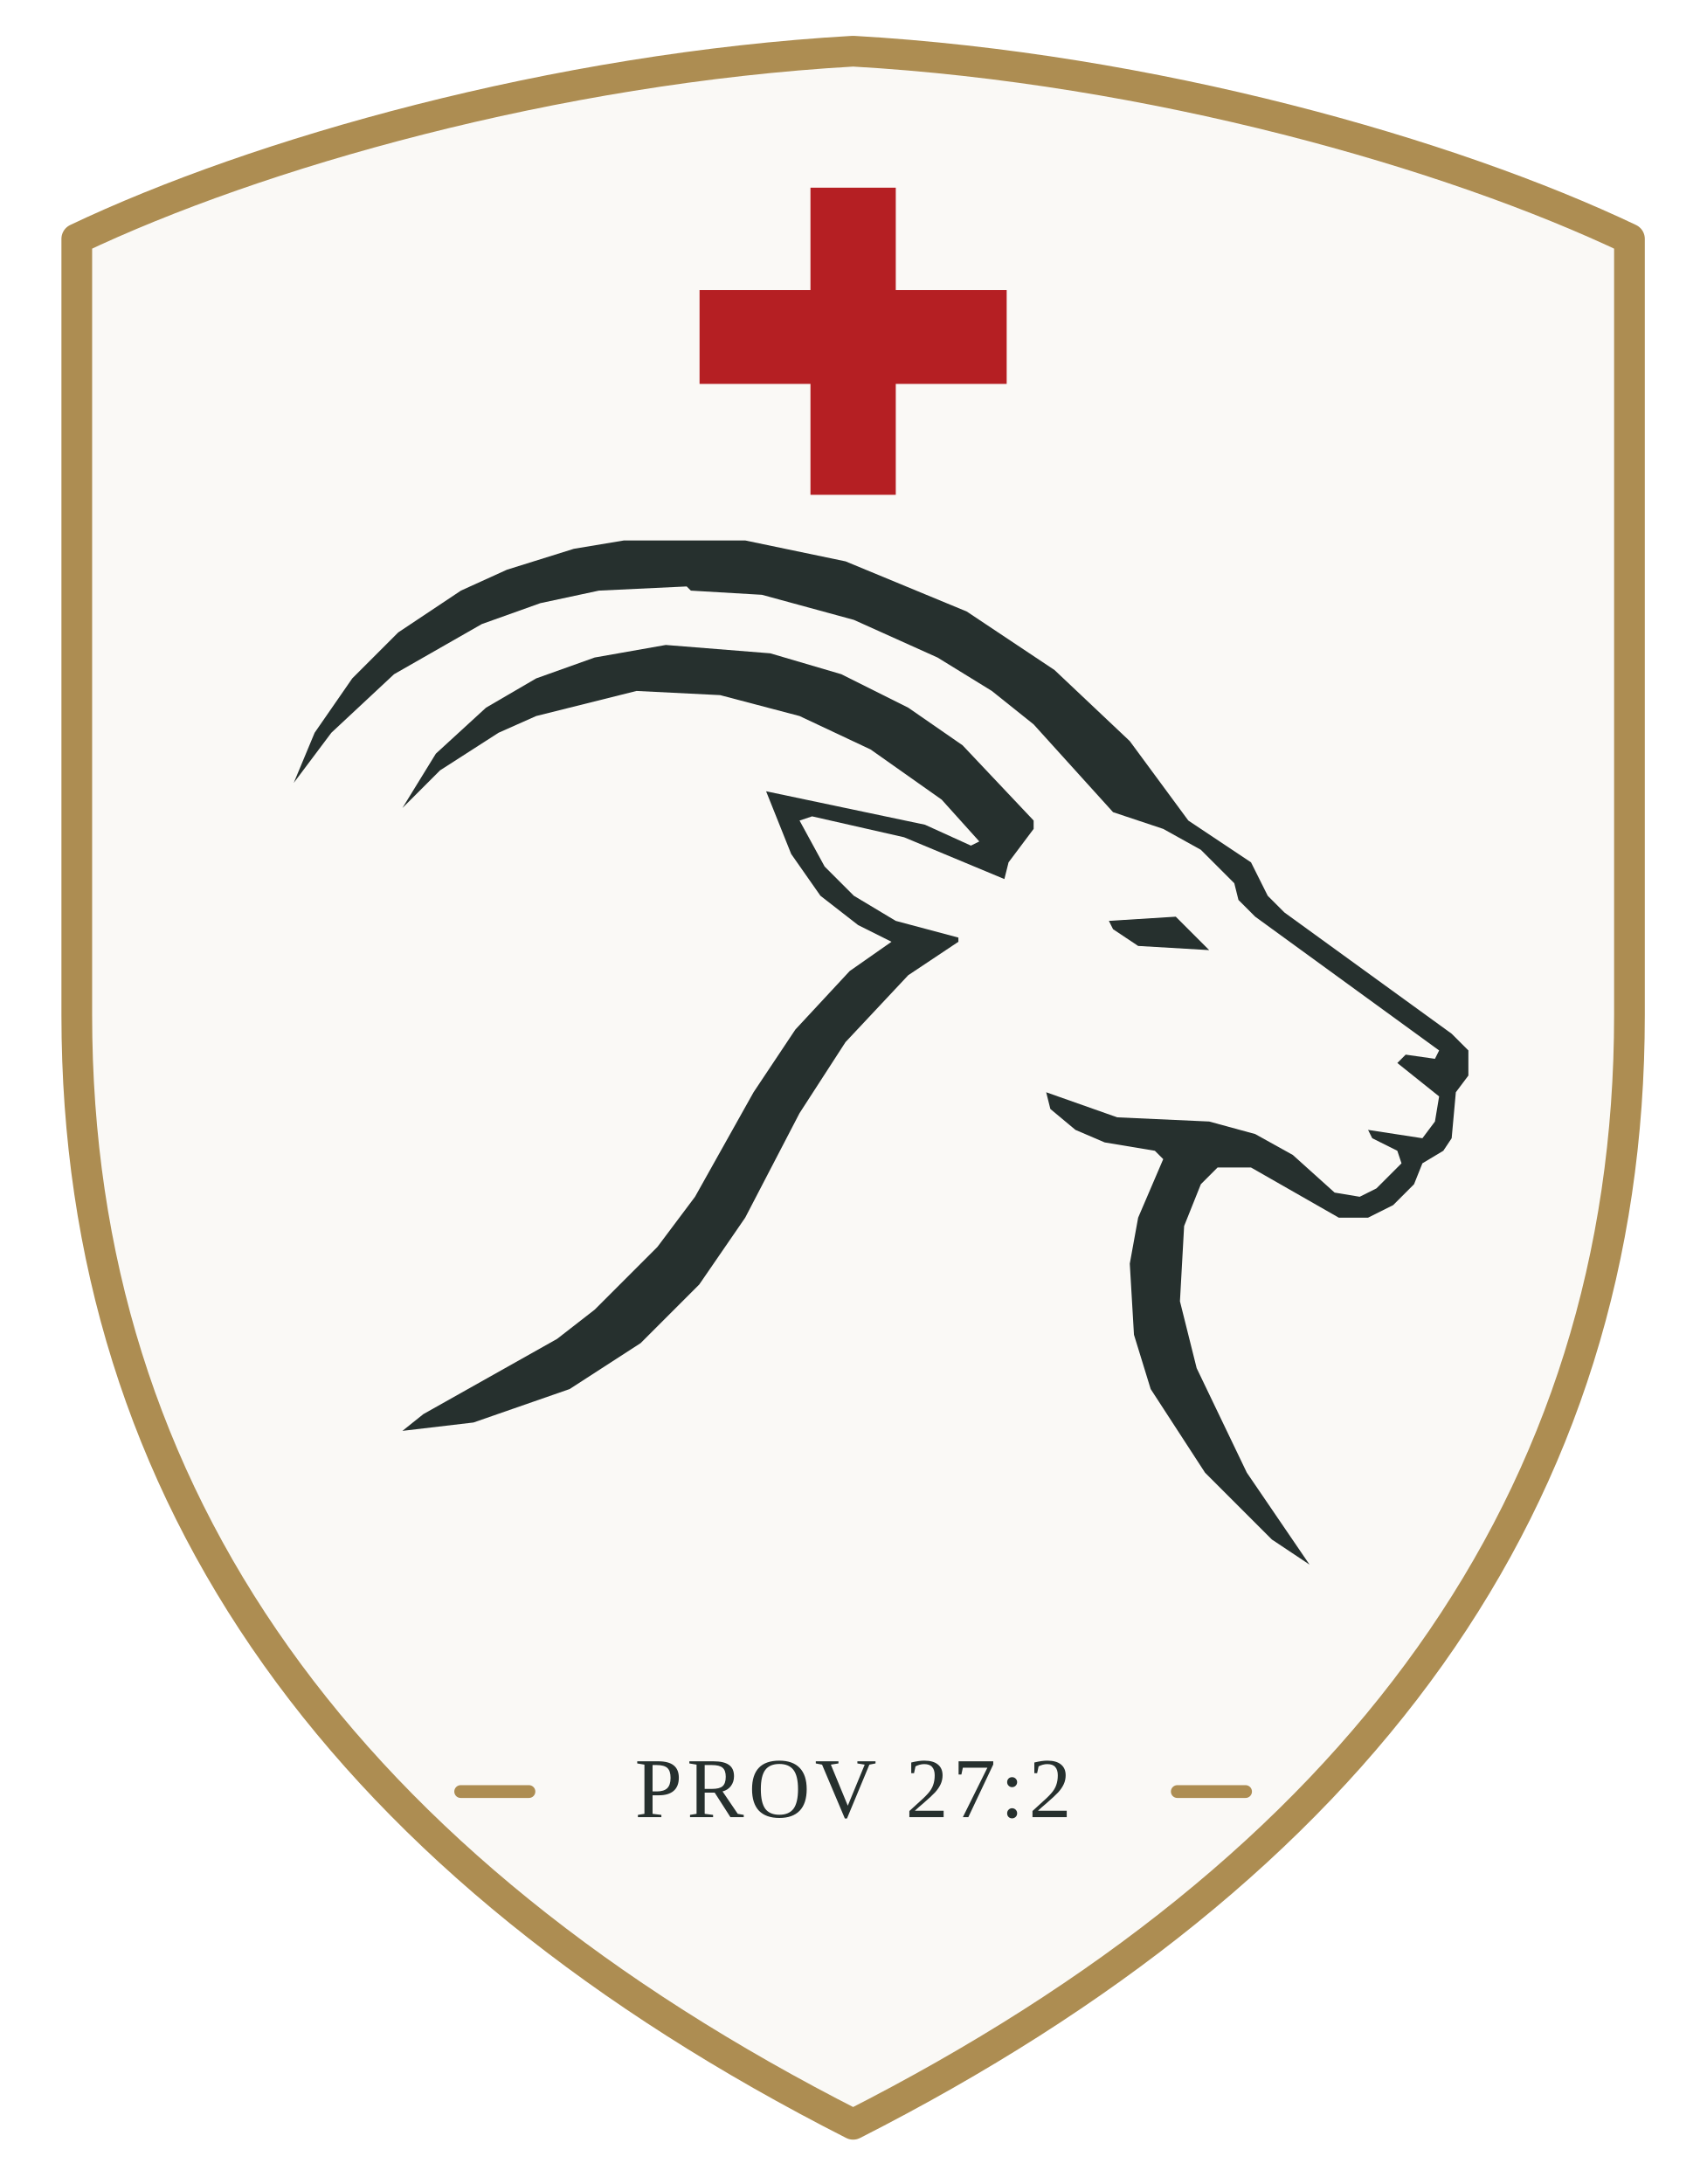
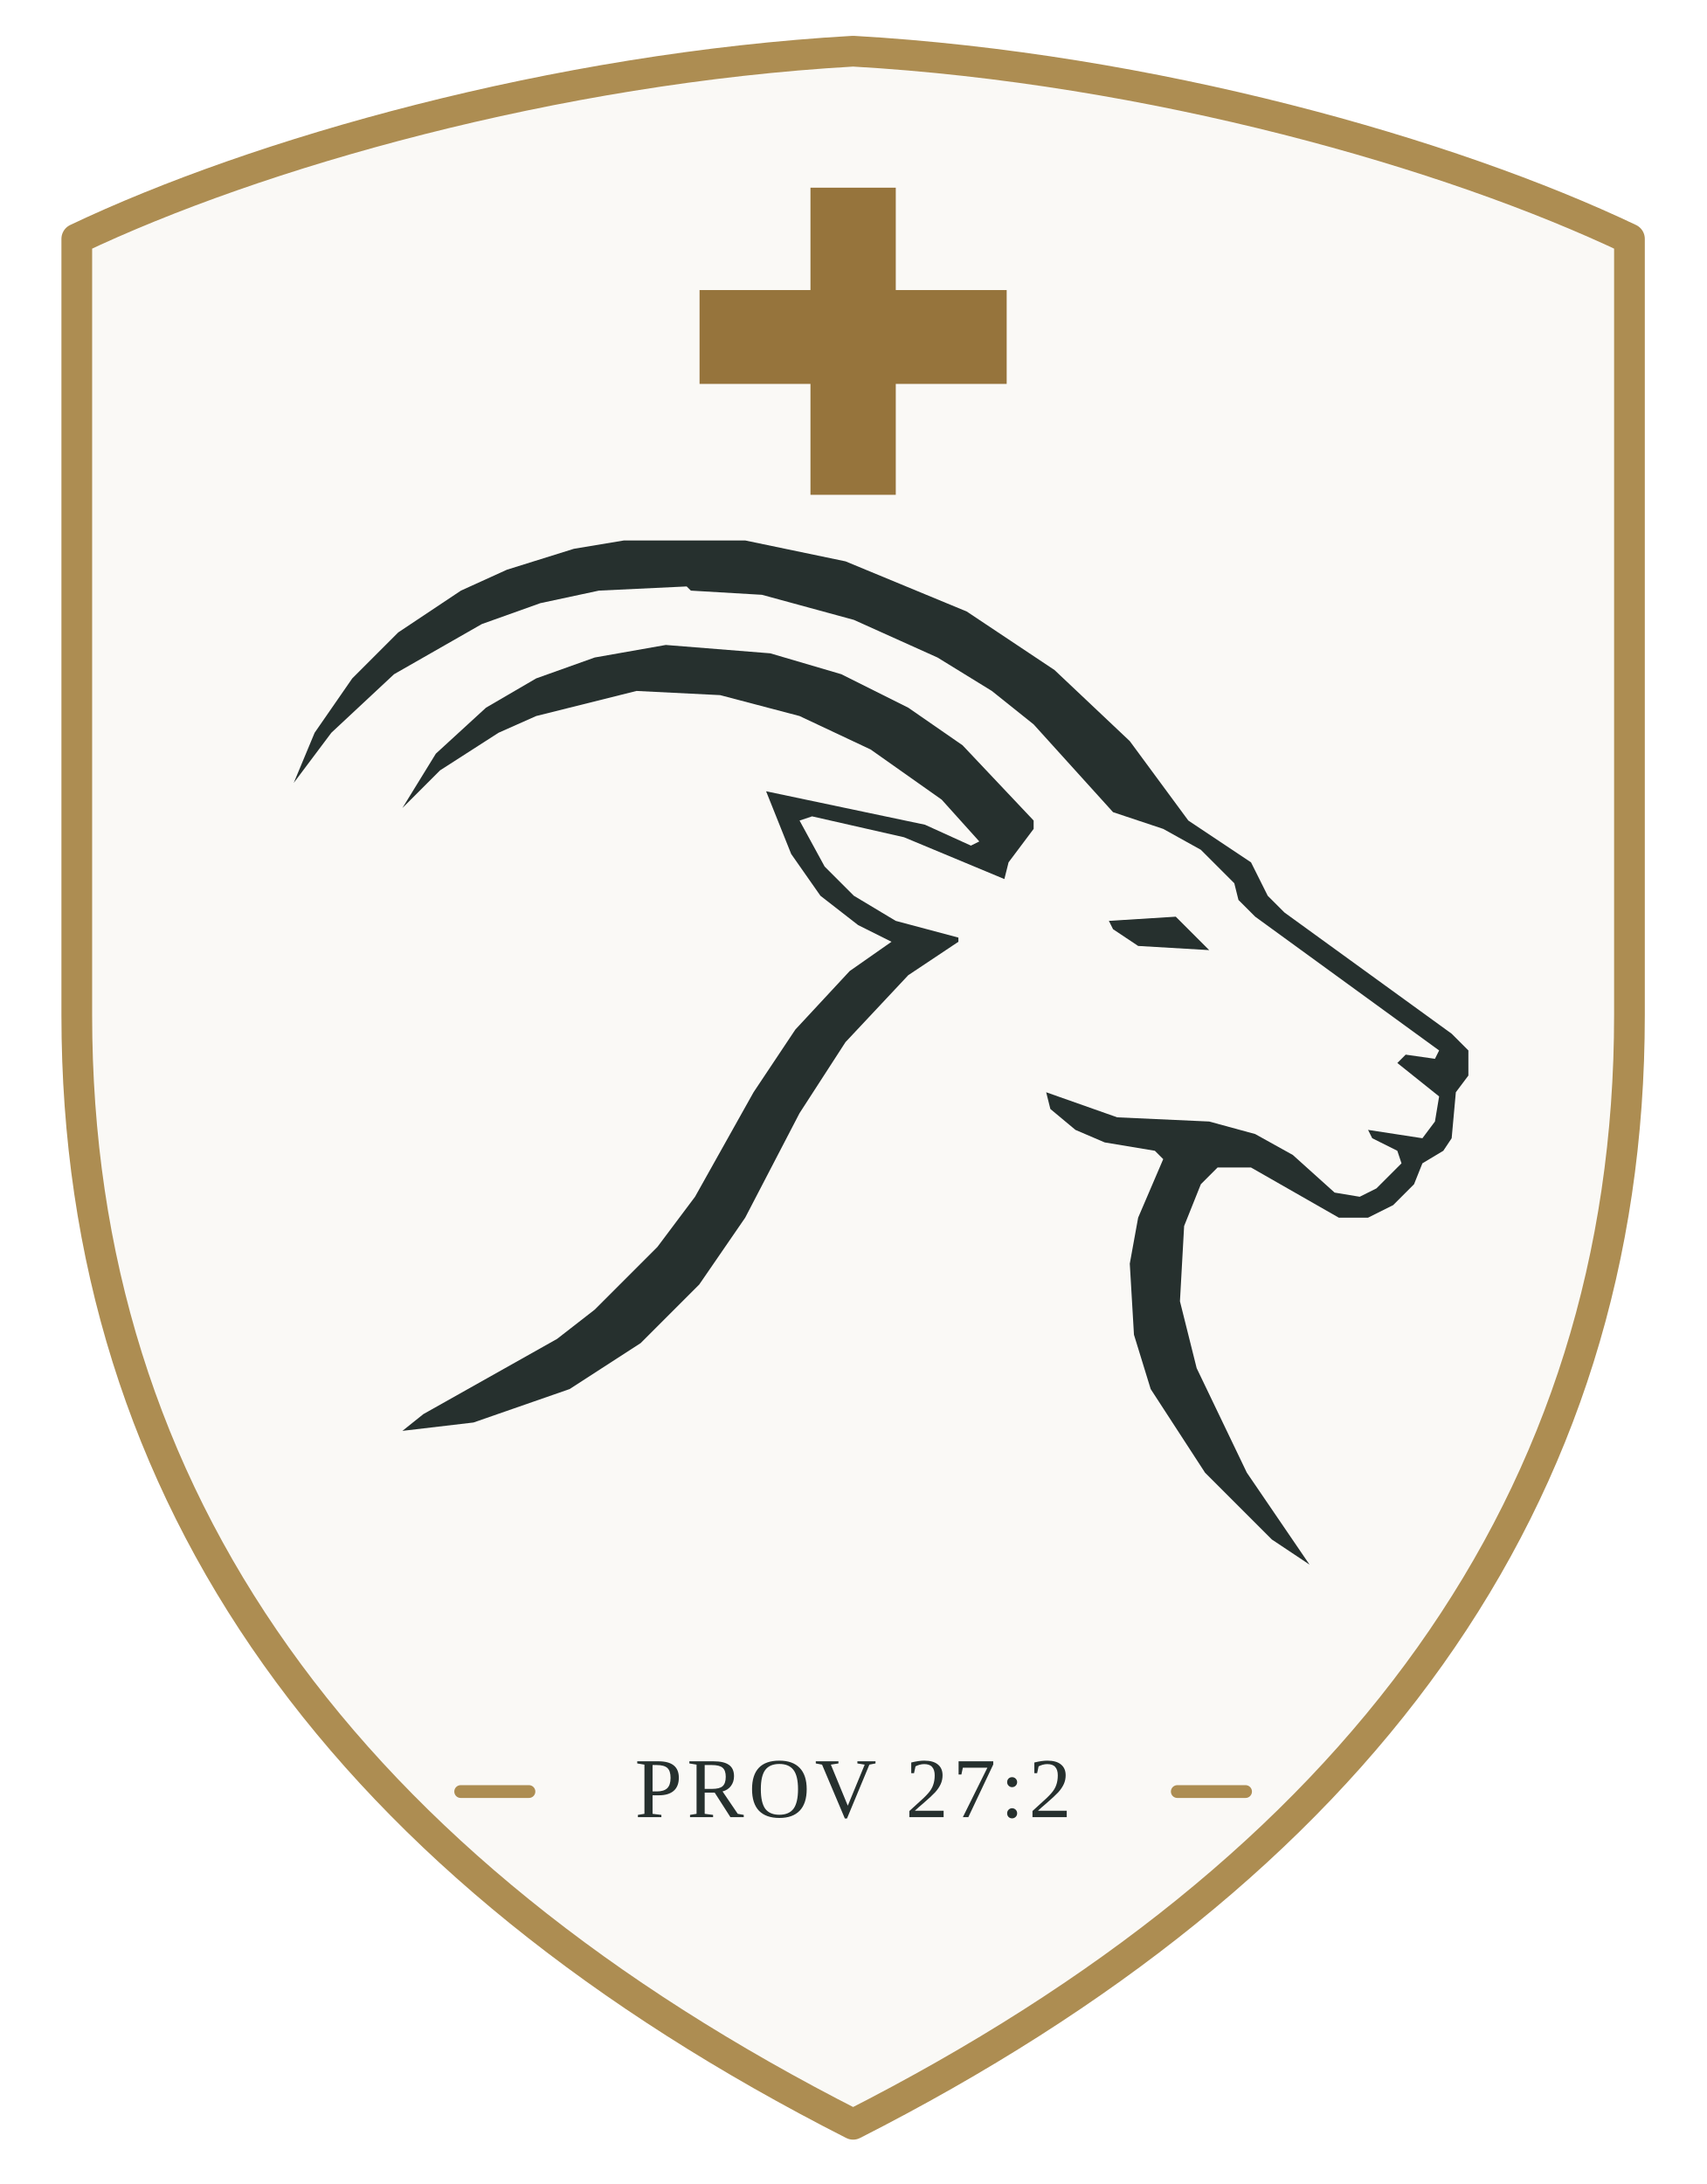
<svg xmlns="http://www.w3.org/2000/svg" viewBox="0 0 200 256" role="img" aria-labelledby="crest-title">
  <path d="M100 6 C135 8 170 18 191 28 L191 119 C191 176 159 219 100 249 C41 219 9 176 9 119 L9 28 C30 18 65 8 100 6 Z" fill="#FAF9F6" stroke="#AD8D52" stroke-width="3.6" stroke-linejoin="round" />
-   <path d="M95 22 H105 V34 H118 V45 H105 V58 H95 V45 H82 V34 H95 Z" fill="#B51F23" />
+   <path d="M95 22 H105 V34 H118 V45 H105 V58 H95 V45 H82 V34 H95 Z" fill="#96743C" />
  <path d="M 129.98,107.94 L 130.47,108.92 L 133.41,110.88 L 141.74,111.37 L 137.82,107.45 Z M 112.83,87.36 L 106.46,82.95 L 98.62,79.03 L 90.29,76.58 L 78.04,75.60 L 69.71,77.07 L 62.85,79.52 L 56.97,82.95 L 51.09,88.34 L 47.17,94.71 L 51.58,90.30 L 58.44,85.89 L 62.85,83.93 L 74.61,80.99 L 84.41,81.48 L 93.72,83.93 L 102.05,87.85 L 110.38,93.73 L 114.79,98.63 L 113.81,99.12 L 108.42,96.67 L 89.80,92.75 L 92.74,100.10 L 96.17,105.00 L 100.58,108.43 L 104.50,110.39 L 99.60,113.82 L 93.23,120.68 L 88.33,128.03 L 81.47,140.28 L 77.06,146.16 L 69.71,153.51 L 65.30,156.94 L 49.62,165.76 L 47.17,167.72 L 55.50,166.74 L 66.77,162.82 L 75.10,157.43 L 81.96,150.57 L 87.35,142.73 L 93.72,130.48 L 99.11,122.15 L 106.46,114.31 L 112.34,110.39 L 112.34,109.90 L 104.99,107.94 L 100.09,105.00 L 96.66,101.57 L 93.72,96.18 L 95.19,95.69 L 105.97,98.14 L 117.73,103.04 L 118.22,101.08 L 121.16,97.16 L 121.16,96.18 Z M 41.29,79.52 L 36.88,85.89 L 34.43,91.77 L 38.84,85.89 L 46.19,79.03 L 56.48,73.15 L 63.34,70.70 L 70.20,69.23 L 80.49,68.74 L 80.98,69.23 L 89.31,69.72 L 100.09,72.66 L 109.89,77.07 L 116.26,80.99 L 121.16,84.91 L 130.47,95.20 L 136.35,97.16 L 140.76,99.61 L 144.68,103.53 L 145.17,105.49 L 147.13,107.45 L 168.69,123.13 L 168.20,124.11 L 164.77,123.62 L 163.79,124.60 L 168.69,128.52 L 168.20,131.46 L 166.73,133.42 L 160.36,132.44 L 160.85,133.42 L 163.79,134.89 L 164.28,136.36 L 161.34,139.30 L 159.38,140.28 L 156.44,139.79 L 151.54,135.38 L 147.13,132.93 L 141.74,131.46 L 130.96,130.97 L 122.63,128.03 L 123.12,129.99 L 126.06,132.44 L 129.49,133.91 L 135.37,134.89 L 136.35,135.87 L 133.41,142.73 L 132.43,148.12 L 132.92,156.45 L 134.88,162.82 L 141.25,172.62 L 149.09,180.46 L 153.50,183.40 L 146.15,172.62 L 140.27,160.37 L 138.31,152.53 L 138.80,143.71 L 140.76,138.81 L 142.72,136.85 L 146.64,136.85 L 156.93,142.73 L 160.36,142.73 L 163.30,141.26 L 165.75,138.81 L 166.73,136.36 L 169.18,134.89 L 170.16,133.42 L 170.65,128.03 L 172.12,126.07 L 172.12,123.13 L 170.16,121.17 L 150.56,106.96 L 148.60,105.00 L 146.64,101.08 L 139.29,96.18 L 132.43,86.87 L 123.61,78.54 L 113.32,71.68 L 99.11,65.80 L 87.35,63.35 L 73.14,63.35 L 67.26,64.33 L 59.42,66.78 L 54.03,69.23 L 46.68,74.13 Z" fill="#26302E" fill-rule="evenodd" />
  <path d="M54 210 H62 M138 210 H146" stroke="#AD8D52" stroke-width="1.5" stroke-linecap="round" />
  <text x="100" y="213" font-family="Georgia,Times New Roman,serif" font-size="10" letter-spacing=".55" text-anchor="middle" fill="#26302E">PROV 27:2</text>
</svg>
